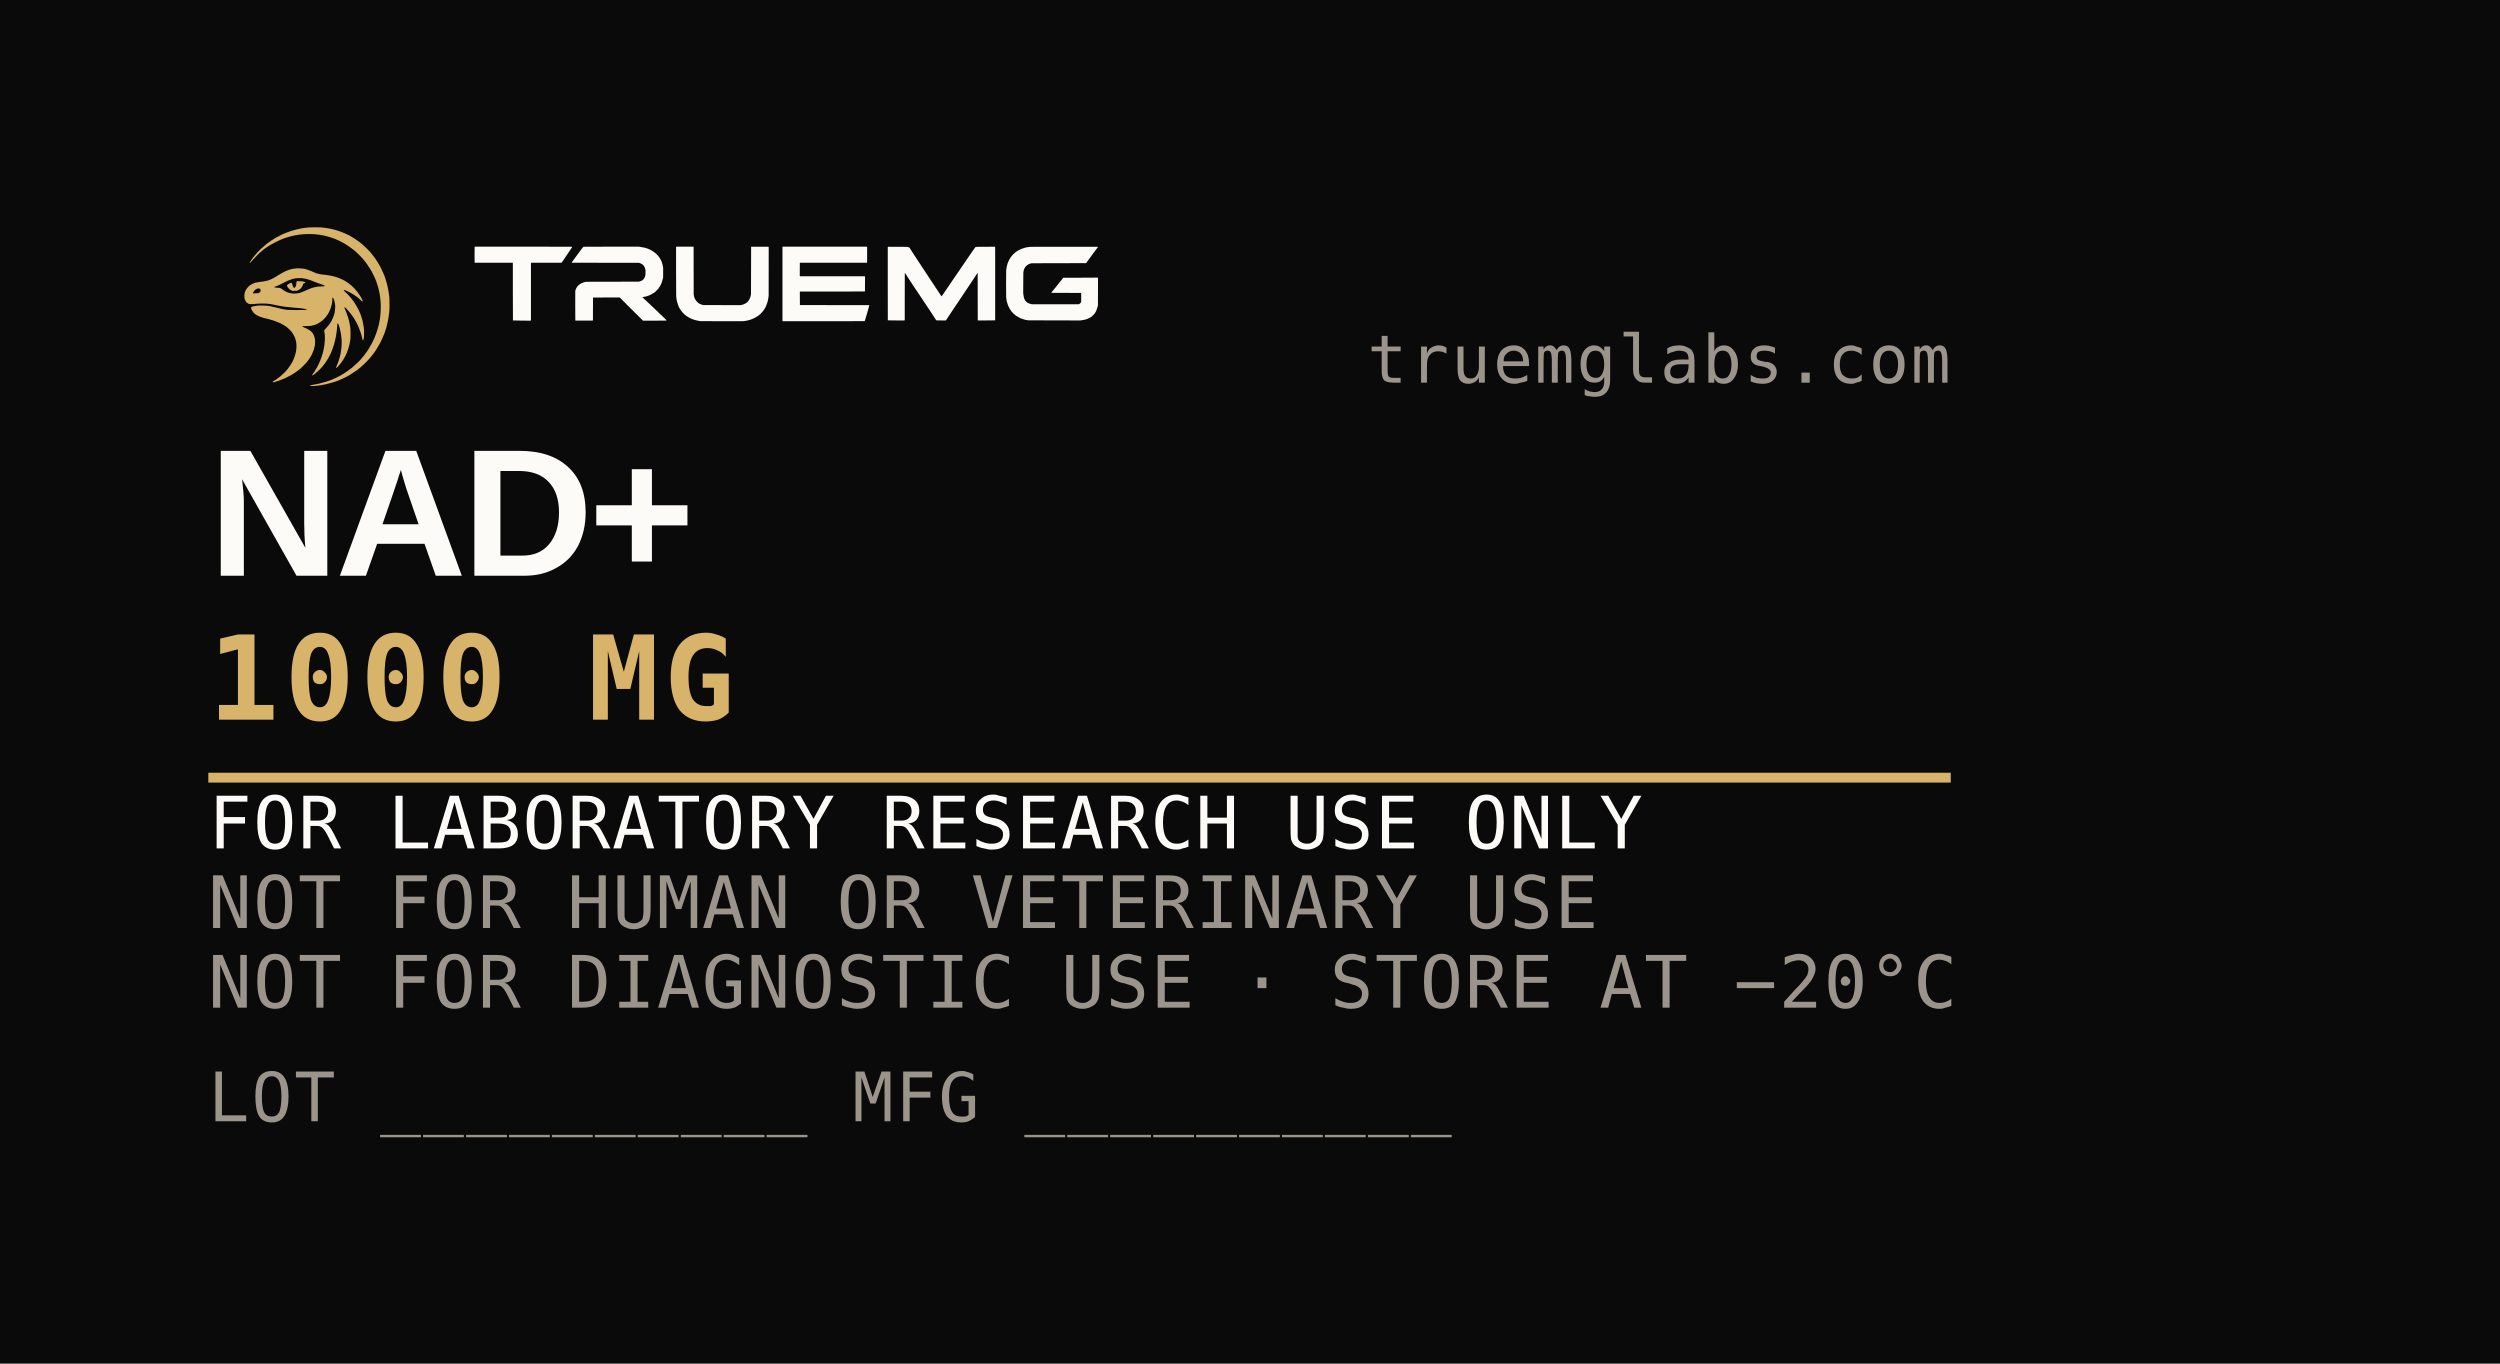
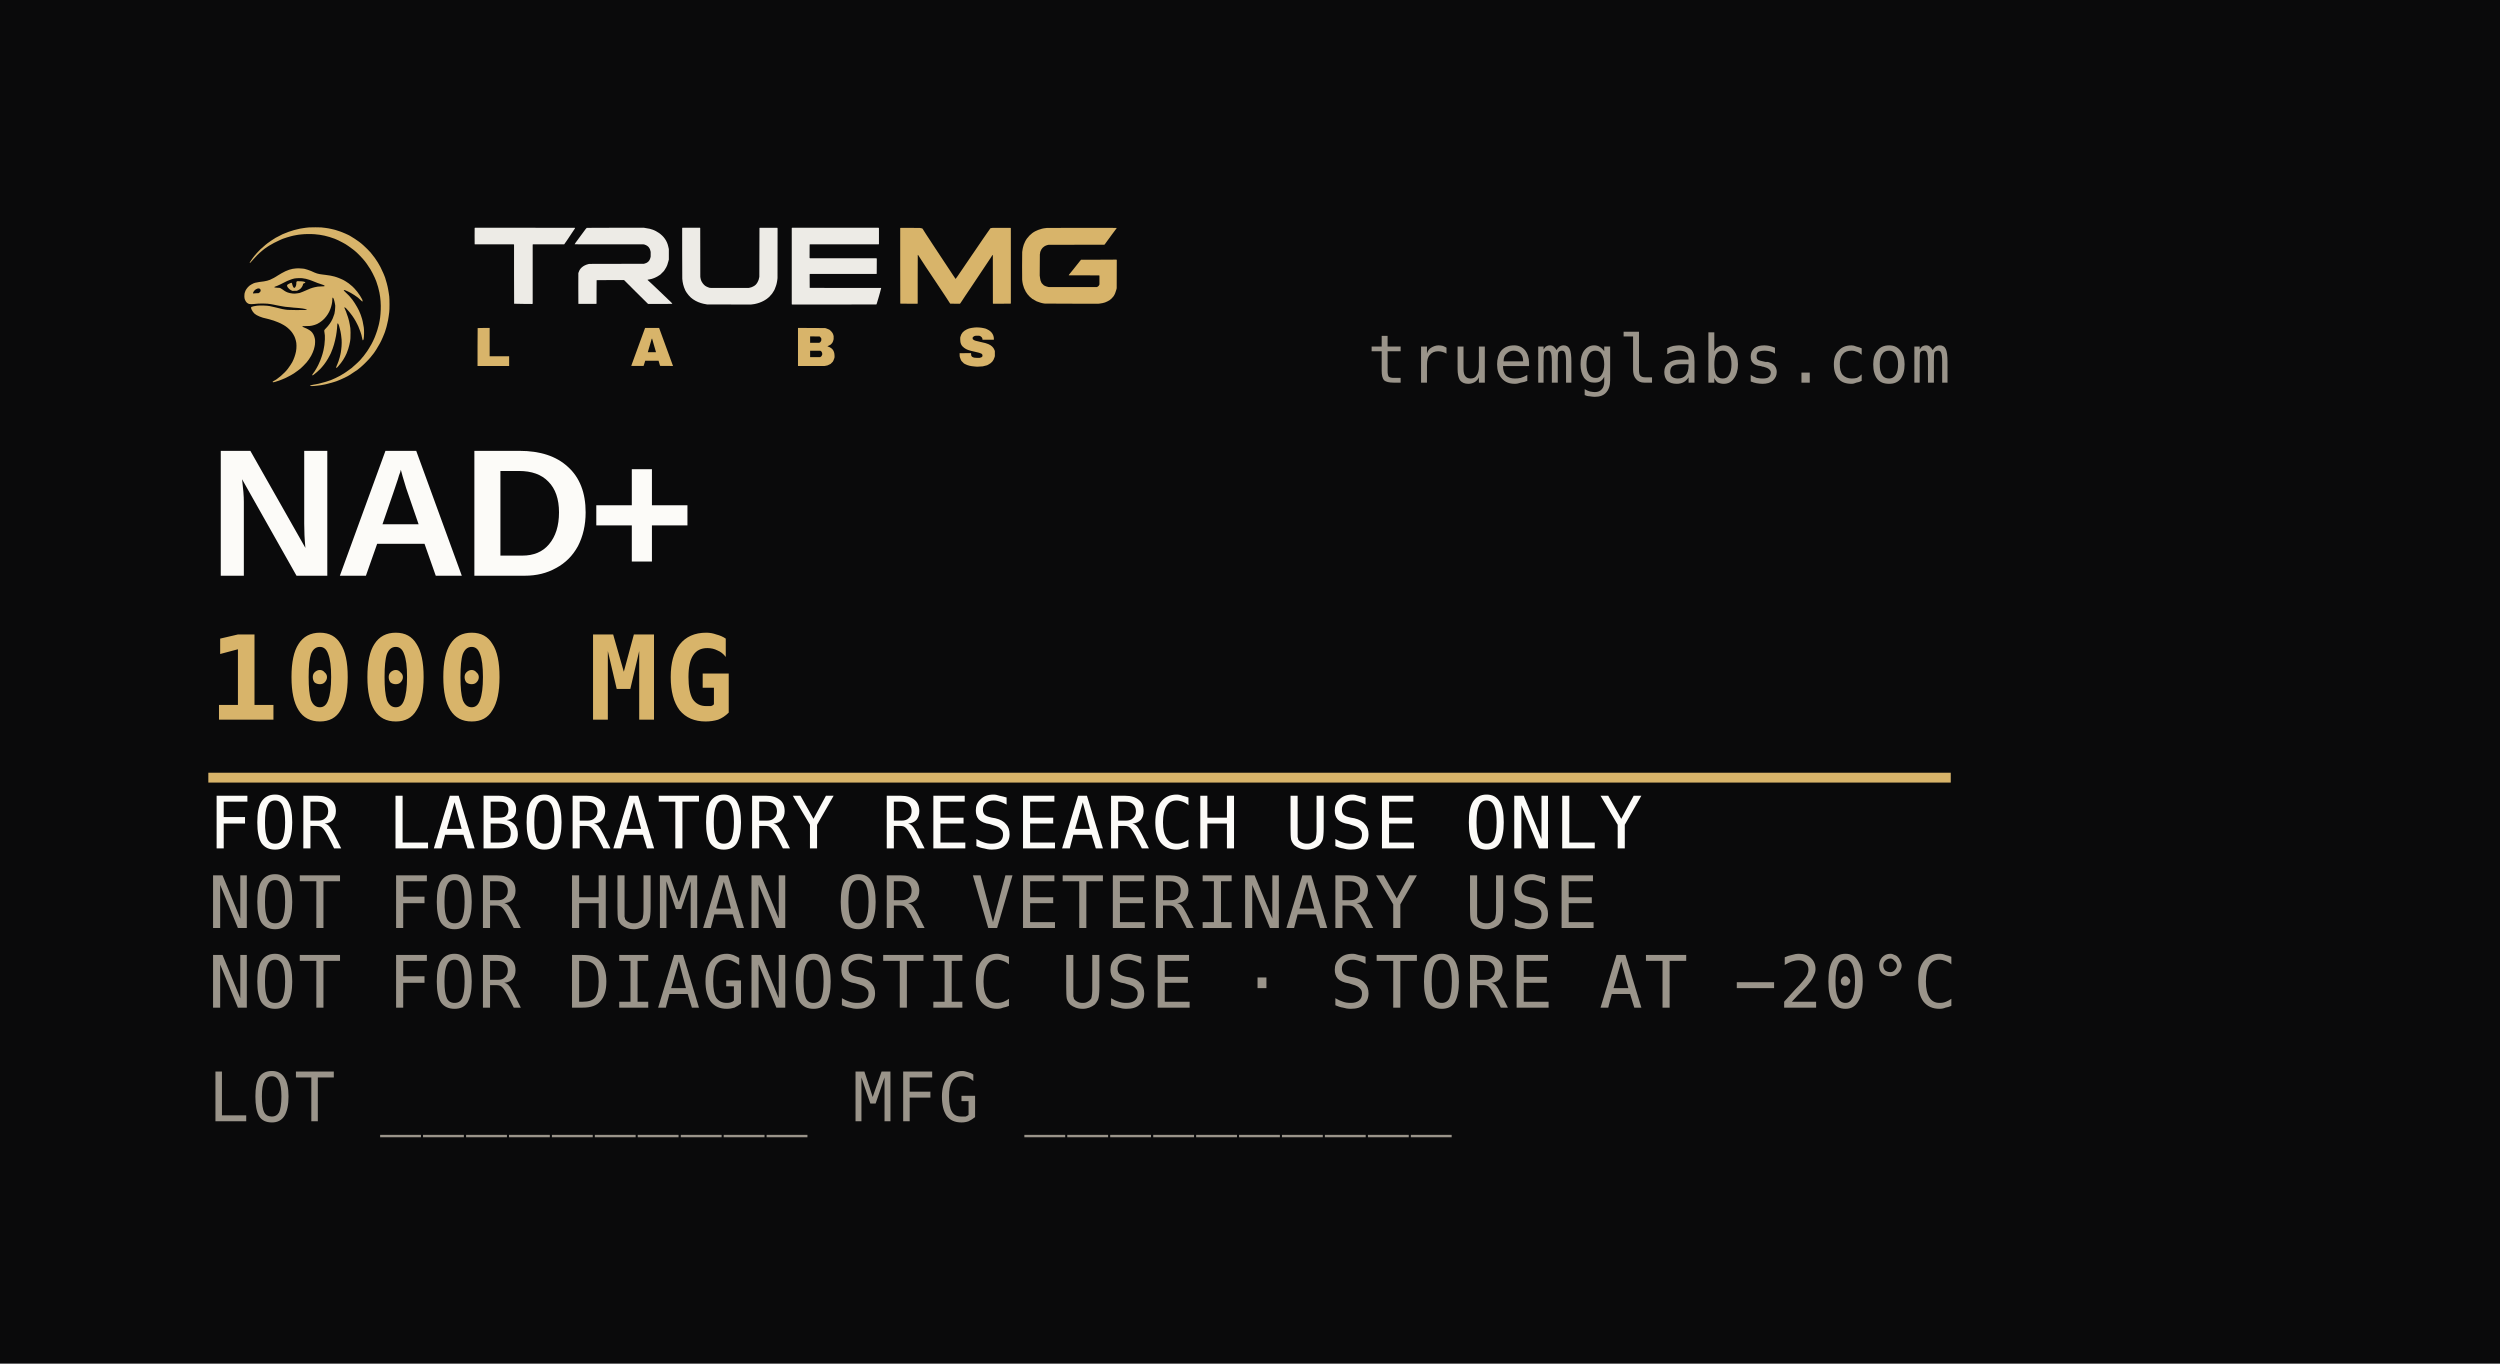
<svg xmlns="http://www.w3.org/2000/svg" width="66.0mm" height="36.0mm" viewBox="0 0 66.0 36.0">
  <rect x="0" y="0" width="66.0" height="36.0" fill="#0A0A0B" />
  <g transform="translate(5.500,5.300) scale(0.0035)">
    <g transform="translate(0,1600) scale(0.025,-0.025)" fill="#D8B46A" stroke="none">
      <path d="M30400 55957 c-297 -16 -720 -59 -940 -94 -220 -35 -598 -91 -840 -124 -768 -105 -982 -149 -2060 -419 -187 -47 -520 -130 -740 -184 -821 -204 -2477 -801 -3440 -1242 -528 -241 -1624 -809 -2100 -1086 -590 -345 -2063 -1335 -2434 -1636 -184 -150 -429 -344 -546 -432 -225 -171 -418 -340 -1592 -1400 -171 -154 -354 -346 -408 -427 -53 -81 -151 -178 -217 -217 -65 -39 -332 -323 -591 -631 -260 -307 -536 -632 -615 -722 -79 -90 -204 -252 -278 -361 -74 -110 -192 -263 -262 -340 -114 -126 -263 -343 -696 -1013 -216 -334 -206 -561 14 -319 54 61 220 236 368 390 148 154 351 382 453 506 583 717 1913 2044 2524 2520 187 146 376 305 420 354 124 139 986 773 1403 1033 152 95 430 269 617 387 719 454 2073 1166 2860 1505 308 133 603 269 657 303 136 88 871 359 1323 488 209 60 422 131 472 159 51 28 280 93 509 144 229 52 529 139 668 194 138 54 485 138 771 186 286 48 664 121 840 162 176 41 500 94 720 119 220 24 553 61 740 82 1195 135 2877 157 4140 55 2107 -171 3829 -563 6000 -1368 547 -203 1543 -682 2440 -1172 805 -441 925 -512 1273 -757 172 -121 406 -279 520 -351 314 -199 918 -640 1261 -920 168 -138 414 -333 546 -433 671 -512 2476 -2380 3072 -3178 171 -230 399 -535 507 -678 203 -270 597 -862 1144 -1720 301 -472 1075 -1973 1331 -2582 244 -582 288 -689 440 -1078 157 -402 526 -1548 526 -1634 0 -25 63 -271 139 -546 425 -1525 659 -3281 692 -5200 24 -1413 -143 -3550 -352 -4500 -43 -198 -116 -563 -160 -812 -45 -249 -115 -537 -156 -640 -40 -103 -95 -296 -122 -428 -70 -351 -400 -1420 -556 -1800 -45 -110 -126 -335 -179 -500 -303 -935 -1266 -2951 -1690 -3540 -48 -66 -136 -217 -195 -335 -59 -118 -223 -384 -363 -590 -141 -206 -291 -442 -333 -525 -80 -157 -865 -1223 -1119 -1521 -80 -93 -265 -302 -411 -463 -146 -160 -293 -345 -327 -409 -114 -218 -2195 -2185 -2830 -2676 -482 -373 -1297 -962 -1638 -1185 -187 -123 -392 -257 -455 -299 -933 -620 -1772 -1089 -2765 -1547 -1211 -558 -1273 -583 -2220 -892 -165 -54 -462 -153 -659 -220 -404 -137 -1597 -460 -1841 -499 -88 -14 -268 -60 -400 -101 -132 -42 -497 -113 -811 -159 -315 -46 -711 -117 -880 -159 -170 -41 -410 -95 -534 -119 -231 -46 -397 -133 -347 -183 95 -94 798 -124 1312 -56 165 22 480 57 700 78 872 82 1752 214 2260 340 209 52 470 107 580 122 229 33 1212 293 1670 443 170 56 494 152 720 213 225 62 554 167 730 234 812 310 1131 440 1222 499 54 35 216 108 361 162 314 117 1446 662 1757 846 121 71 355 207 520 301 366 210 1934 1241 2396 1576 184 134 481 371 660 526 178 155 414 350 524 433 303 227 1686 1577 2220 2165 530 584 702 788 1026 1220 124 165 288 365 363 445 76 80 195 237 265 348 69 111 214 324 322 474 107 150 267 390 356 533 591 958 912 1505 1022 1741 70 149 190 374 268 501 77 128 192 355 255 505 63 150 272 615 464 1033 191 418 388 895 437 1060 48 165 128 376 176 469 47 93 114 299 147 457 34 159 105 389 159 511 54 123 134 394 178 603 44 209 133 578 197 820 205 766 368 1607 466 2396 53 420 127 980 164 1244 103 719 104 3773 2 4678 -40 351 -80 651 -89 666 -10 15 -53 304 -97 642 -44 338 -123 794 -176 1014 -53 220 -110 499 -126 620 -35 263 -450 1784 -595 2180 -56 154 -103 326 -103 383 -1 57 -46 192 -102 300 -55 108 -130 296 -165 417 -36 121 -106 301 -157 400 -51 99 -137 297 -190 440 -127 339 -665 1495 -792 1700 -54 88 -134 241 -177 340 -180 415 -1143 1960 -1598 2567 -399 531 -784 1023 -1271 1625 -285 353 -1603 1669 -2131 2128 -215 187 -483 422 -594 522 -112 101 -303 252 -424 337 -121 85 -274 203 -340 262 -268 241 -2259 1538 -2760 1799 -154 81 -352 185 -440 232 -251 134 -937 448 -980 448 -21 0 -151 53 -289 119 -523 248 -1616 649 -2243 823 -194 54 -383 113 -420 133 -38 19 -212 65 -388 103 -176 37 -574 130 -885 205 -311 75 -689 154 -840 175 -151 22 -572 84 -935 139 -363 54 -912 118 -1220 141 -624 46 -2827 46 -3660 -1z" />
      <path d="M26520 43595 c-1503 -101 -2804 -534 -4460 -1485 -714 -409 -983 -571 -1100 -661 -55 -43 -163 -110 -240 -149 -77 -40 -201 -119 -276 -176 -252 -192 -912 -540 -1832 -966 -362 -168 -1371 -434 -1832 -483 -220 -24 -849 -105 -1397 -181 -1084 -151 -1615 -302 -2108 -598 -124 -75 -244 -136 -267 -136 -23 0 -123 -62 -222 -138 -99 -75 -243 -170 -319 -210 -194 -101 -835 -791 -958 -1032 -57 -110 -148 -261 -204 -335 -55 -74 -113 -191 -127 -260 -15 -69 -77 -242 -139 -385 -93 -215 -119 -350 -150 -780 -62 -878 26 -1314 388 -1935 234 -401 636 -717 1052 -828 273 -73 1001 -73 1501 0 1439 208 4011 182 5050 -52 99 -22 459 -87 800 -145 341 -57 728 -138 860 -179 132 -41 510 -114 840 -162 330 -47 780 -129 1000 -181 220 -51 607 -113 860 -136 253 -24 865 -80 1360 -124 495 -45 981 -98 1080 -118 99 -20 306 -37 460 -38 354 -3 1780 -140 2269 -220 561 -91 1231 -246 1282 -297 107 -107 -50 -145 -708 -168 -1005 -37 -4364 -9 -5019 41 -919 71 -2277 343 -3524 706 -295 86 -642 164 -1920 435 -801 170 -2892 235 -3833 119 -689 -85 -1433 -246 -1627 -352 -142 -77 -161 -105 -172 -254 -7 -100 14 -219 54 -296 36 -70 115 -247 175 -392 132 -321 525 -849 832 -1119 668 -585 2172 -1205 3551 -1464 184 -34 412 -90 507 -124 95 -34 263 -78 373 -99 481 -89 2334 -717 2607 -883 70 -43 250 -120 400 -172 244 -83 464 -195 1313 -665 764 -423 1614 -1125 2248 -1858 531 -613 1106 -1620 1268 -2220 39 -143 124 -429 189 -636 240 -761 257 -2233 37 -3317 -217 -1075 -632 -2255 -1116 -3173 -229 -434 -819 -1321 -1340 -2014 -1001 -1331 -3082 -3113 -4317 -3698 -201 -95 -291 -207 -251 -311 40 -104 505 -42 935 126 201 79 390 143 420 143 30 0 161 38 291 85 130 47 425 153 656 235 1057 378 1752 700 3120 1446 773 421 1073 619 2200 1450 708 522 898 688 1617 1407 888 889 1167 1215 1709 1992 459 658 952 1543 1074 1925 28 88 87 232 131 320 162 320 426 1184 487 1588 34 226 81 482 105 568 24 86 47 446 51 800 5 574 -6 700 -108 1164 -196 892 -591 1610 -1163 2111 -348 305 -1330 854 -1763 986 -288 88 -828 392 -822 463 7 83 242 104 886 80 867 -32 1816 58 2336 222 198 62 469 141 603 175 749 190 2014 1010 2759 1788 834 871 1481 1889 1872 2948 371 1003 586 2015 587 2767 0 510 43 700 159 700 169 0 460 -829 623 -1780 l107 -620 -22 -660 c-20 -592 -86 -1119 -231 -1831 -41 -202 -387 -1161 -474 -1316 -22 -40 -93 -192 -157 -337 -367 -838 -1079 -1848 -1882 -2673 -599 -615 -608 -633 -509 -1135 146 -744 192 -1447 147 -2272 -48 -871 -109 -1582 -139 -1632 -12 -18 -67 -361 -124 -762 -56 -401 -146 -867 -198 -1036 -53 -168 -107 -378 -122 -466 -14 -88 -78 -322 -141 -520 -64 -198 -160 -504 -214 -680 -152 -499 -411 -1216 -459 -1274 -24 -29 -90 -177 -147 -329 -57 -152 -145 -349 -195 -437 -51 -88 -122 -250 -158 -360 -36 -110 -119 -281 -185 -380 -66 -99 -120 -197 -120 -218 0 -20 -72 -160 -160 -310 -88 -149 -235 -402 -327 -562 -315 -549 -487 -810 -761 -1157 -516 -654 -501 -911 32 -556 404 269 1699 1403 2036 1782 132 149 367 412 523 584 778 860 1696 2237 2305 3457 131 264 289 579 351 700 62 121 141 322 177 448 36 125 128 358 204 519 77 160 140 315 140 345 0 29 52 183 115 341 392 980 975 3467 1107 4727 32 308 86 767 118 1020 33 253 61 649 62 880 5 962 253 961 558 -3 94 -296 211 -735 261 -977 49 -242 135 -611 191 -820 55 -209 121 -587 145 -840 25 -253 62 -559 82 -680 172 -1013 156 -2619 -38 -3940 -42 -286 -88 -619 -102 -740 -14 -121 -76 -427 -137 -680 -61 -253 -150 -622 -197 -820 -127 -538 -590 -1900 -721 -2122 -39 -66 -146 -312 -238 -546 -153 -393 -176 -552 -79 -552 54 0 393 237 393 275 0 17 149 195 331 395 955 1050 1835 2420 2383 3710 337 792 716 1965 832 2574 36 190 109 535 161 766 162 707 225 1653 199 3000 -22 1204 -30 1285 -245 2420 -174 915 -259 1298 -325 1453 -34 81 -78 246 -98 366 -20 121 -90 346 -154 500 -65 155 -172 452 -238 661 -219 697 -371 1096 -590 1549 -225 468 -255 587 -158 625 60 23 542 -311 542 -375 0 -18 167 -210 371 -426 204 -216 424 -465 490 -553 65 -88 227 -295 361 -460 806 -1000 1475 -2061 2055 -3260 159 -330 307 -633 329 -674 87 -161 473 -1149 536 -1371 37 -129 117 -352 179 -495 130 -300 330 -1063 443 -1694 78 -431 162 -666 238 -666 74 0 192 250 233 495 136 809 151 2549 29 3405 -164 1155 -478 2567 -677 3046 -53 129 -120 333 -147 454 -28 121 -91 301 -140 400 -49 99 -112 252 -139 340 -263 842 -1447 2937 -2313 4092 -647 863 -1321 1593 -2113 2292 -380 335 -559 564 -507 649 35 57 368 -4 513 -94 72 -44 234 -116 359 -159 125 -43 285 -113 354 -156 69 -43 225 -117 346 -164 193 -76 779 -416 1600 -929 143 -89 368 -246 500 -349 132 -103 324 -236 427 -295 103 -59 226 -156 273 -217 47 -60 209 -209 361 -330 151 -121 341 -298 423 -393 147 -172 412 -367 500 -367 65 0 11 374 -86 593 -41 95 -200 374 -352 620 -152 246 -308 510 -346 587 -75 150 -584 868 -818 1153 -619 756 -1136 1324 -1463 1607 -910 786 -1306 1090 -1806 1385 -172 102 -385 235 -473 295 -208 143 -717 397 -1153 577 -191 79 -504 209 -697 289 -192 80 -485 187 -650 238 -165 50 -453 139 -640 196 -545 168 -1843 407 -2580 476 -374 34 -869 97 -1100 139 -231 41 -582 94 -780 116 -361 41 -1191 293 -1520 460 -595 303 -1597 706 -2220 892 -828 248 -1011 292 -1227 295 -114 1 -339 19 -500 39 -451 57 -1085 72 -1593 38z m1750 -2955 c603 -47 1755 -303 2219 -493 182 -75 385 -148 451 -164 66 -15 237 -80 380 -143 809 -358 2387 -945 3079 -1146 331 -96 539 -198 665 -324 l62 -61 -65 -65 c-53 -53 -213 -68 -952 -89 -973 -28 -1196 -54 -1970 -230 -915 -207 -1807 -533 -2759 -1007 -349 -173 -1455 -617 -1800 -722 -198 -60 -1095 -189 -1477 -212 -768 -46 -2093 236 -2671 568 -510 292 -675 400 -952 621 -165 132 -444 309 -620 393 l-320 152 -722 36 c-406 19 -761 55 -810 82 -106 56 -115 157 -18 191 39 13 178 68 310 123 132 55 384 151 560 213 176 62 653 285 1060 495 407 211 947 483 1200 605 253 122 559 273 680 335 121 62 328 144 460 181 132 37 313 110 402 161 90 52 307 131 483 176 176 45 382 108 458 139 375 156 1784 254 2667 185z m-12741 -3188 c84 -49 157 -141 206 -259 153 -369 -11 -726 -452 -985 l-183 -108 -600 0 c-407 0 -628 -16 -687 -50 -118 -67 -232 -63 -294 11 -172 208 461 1091 900 1255 118 44 284 119 368 165 187 103 540 89 742 -29z" />
      <path d="M26687 39620 l-119 -100 -18 -470 c-17 -409 -36 -512 -147 -790 -197 -494 -466 -674 -672 -450 -159 174 -361 642 -408 950 -51 326 -114 458 -237 490 -131 34 -1056 -420 -1251 -615 -316 -316 318 -1235 1125 -1629 l379 -186 681 3 680 2 425 205 c315 151 495 269 691 452 333 312 649 831 725 1190 68 324 93 351 426 450 314 94 364 159 230 301 -178 190 -840 297 -1832 297 l-559 0 -119 -100z" />
    </g>
  </g>
-   <g transform="translate(12.500,6.500) scale(0.002929)">
-     <g transform="translate(0,681) scale(0.025,-0.025)" fill="#FCFBF8" stroke="none">
-       <path d="M465 27020 l-58 -59 -15 -2770 c-8 -1524 0 -2802 18 -2841 l33 -70 6816 0 6815 0 61 -61 61 -61 -3 -10322 c-2 -5867 12 -10336 32 -10355 19 -18 1457 -45 3195 -61 l3160 -28 70 77 70 78 0 10325 0 10325 77 42 78 41 5439 0 5440 0 86 110 c125 160 843 1198 1065 1538 295 455 724 1099 1709 2569 l910 1356 -12 104 -12 103 -17488 9 -17488 9 -59 -58z" />
-       <path d="M39653 27037 c-49 -18 -221 -200 -384 -405 -458 -576 -1855 -2468 -2161 -2925 -179 -268 -743 -1037 -1416 -1929 -166 -221 -278 -407 -266 -440 l22 -57 12086 -12 12086 -12 278 -88 c640 -203 1152 -536 1485 -965 307 -395 445 -712 569 -1304 l66 -320 0 -800 0 -800 -66 -300 c-181 -812 -569 -1408 -1152 -1768 -273 -168 -352 -202 -789 -341 l-351 -111 -9580 -21 -9580 -22 -300 -72 c-898 -215 -1753 -647 -2317 -1169 -555 -514 -833 -960 -1109 -1776 l-74 -220 -9 -5315 c-6 -2923 5 -5341 24 -5374 l33 -60 3113 -1 3113 0 48 65 47 66 6 4063 c3 2235 15 4080 27 4100 13 21 2011 36 4813 36 l4790 0 4138 -4134 c2275 -2274 4176 -4155 4224 -4180 l88 -46 3836 0 c2110 0 4003 12 4207 26 l369 26 19 50 c22 57 -449 537 -1427 1453 -693 648 -3219 3069 -3680 3525 -144 143 -513 492 -821 776 -307 284 -765 716 -1018 960 -460 444 -678 647 -1334 1239 l-350 316 13 64 12 65 180 30 c98 16 287 47 419 68 1108 179 2211 624 3280 1324 l560 366 620 626 620 626 263 400 c457 695 732 1203 890 1648 218 612 370 1114 408 1352 14 88 56 250 92 360 l67 200 0 1860 0 1860 -67 280 c-37 154 -105 451 -152 660 -425 1916 -1544 3522 -3281 4711 -1373 939 -2719 1447 -4380 1652 -176 22 -437 66 -580 99 l-260 59 -9960 -6 c-5478 -3 -9999 -20 -10047 -38z" />
-       <path d="M73081 27003 l-41 -78 3 -8632 c2 -4748 18 -8831 36 -9073 101 -1383 432 -2698 970 -3860 66 -143 137 -296 156 -340 20 -44 107 -188 194 -320 88 -132 189 -294 225 -360 209 -379 985 -1283 1459 -1702 967 -852 2219 -1538 3517 -1926 650 -194 1101 -302 1480 -354 165 -23 381 -62 480 -87 l180 -46 7678 -14 7679 -14 341 41 c875 105 996 127 1782 328 1078 274 2363 850 3164 1418 90 64 252 177 360 252 187 130 549 429 780 644 172 160 902 995 1009 1154 55 80 204 315 333 521 129 206 275 440 325 520 50 80 106 181 125 225 20 44 83 188 142 320 184 414 294 707 421 1120 67 220 148 481 179 580 32 99 77 306 101 460 24 154 62 337 84 406 22 69 70 384 107 700 l66 574 11 8700 12 8700 -51 100 -50 100 -3067 0 -3067 0 -52 -52 -52 -52 -24 -8508 -24 -8508 -44 -260 c-110 -664 -270 -1122 -588 -1684 -416 -734 -817 -1122 -1520 -1473 -547 -273 -643 -308 -1159 -424 l-449 -100 -6776 10 -6776 11 -200 71 c-110 39 -290 99 -400 133 -249 78 -763 334 -1012 503 -573 388 -1285 1345 -1482 1993 -23 77 -72 239 -109 360 -36 121 -85 364 -108 540 l-41 320 -14 8515 -13 8515 -45 55 -46 55 -3073 0 -3074 0 -42 -77z" />
-       <path d="M111470 27037 l-70 -41 0 -13357 0 -13356 77 -42 78 -41 14699 0 c8085 0 14727 11 14761 23 73 29 147 254 589 1797 45 154 107 361 140 460 63 190 147 481 240 830 105 394 171 630 288 1030 333 1138 450 1584 428 1620 l-25 40 -12447 1 c-6847 0 -12469 14 -12496 31 l-47 30 -13 2367 -12 2367 52 52 52 52 11644 8 11643 7 44 44 44 44 13 2601 14 2601 -64 97 -64 98 -11636 0 -11636 0 -65 65 -65 65 9 2319 10 2320 55 55 56 56 12035 0 12036 0 42 77 41 78 0 2733 0 2734 -61 88 -61 87 -15129 1 -15129 0 -70 -41z" />
-       <path d="M149428 26991 l-69 -51 0 -13193 c0 -7256 10 -13210 23 -13230 14 -22 1228 -37 3012 -37 l2990 0 48 48 48 48 0 8485 c0 4667 11 8496 24 8510 51 51 137 -27 250 -225 101 -177 300 -490 866 -1360 66 -102 354 -541 640 -976 286 -435 601 -923 700 -1084 99 -162 321 -503 493 -760 172 -256 505 -753 740 -1103 235 -350 445 -663 467 -695 22 -31 510 -762 1084 -1623 574 -861 1170 -1754 1324 -1985 154 -231 405 -609 558 -840 153 -231 503 -754 776 -1163 274 -408 516 -772 538 -808 22 -36 195 -296 384 -577 189 -282 556 -836 816 -1232 1081 -1646 1205 -1838 1541 -2380 75 -121 155 -233 178 -249 22 -17 800 -30 1727 -30 l1686 -1 119 135 c65 75 217 295 338 490 237 384 977 1507 1354 2055 228 331 2457 3644 2617 3889 44 67 699 1051 1456 2187 757 1135 1423 2135 1480 2222 180 274 1884 2825 1961 2936 156 223 1269 1899 1393 2098 72 114 250 393 396 620 l265 412 64 -13 65 -12 10 -8456 10 -8455 45 -54 45 -54 3045 1 c1675 0 3068 15 3097 33 l52 33 3 9997 c2 5498 1 11430 -2 13183 l-5 3187 -64 64 -64 64 -3106 -3 -3106 -4 -378 -57 -379 -56 -90 -91 c-86 -86 -510 -688 -1208 -1715 -174 -255 -384 -561 -468 -680 -84 -119 -276 -396 -427 -616 -151 -220 -458 -665 -682 -990 -1061 -1535 -1504 -2184 -2993 -4392 -102 -151 -291 -424 -420 -606 -395 -558 -1826 -2658 -2692 -3952 -243 -363 -534 -795 -646 -960 -362 -533 -933 -1370 -1216 -1780 -151 -220 -481 -706 -734 -1080 -645 -958 -666 -976 -803 -710 -42 83 -173 285 -290 450 -117 165 -304 439 -414 609 -110 170 -319 485 -464 700 -262 388 -699 1050 -1710 2591 -288 440 -580 881 -649 980 -69 99 -254 378 -411 620 -158 242 -361 548 -451 680 -281 410 -2516 3790 -2639 3990 -64 104 -235 365 -380 580 -145 214 -333 498 -417 630 -84 132 -354 546 -599 920 -245 374 -615 940 -823 1259 -207 318 -435 660 -505 760 -71 99 -211 316 -313 481 -101 165 -291 462 -420 660 -130 198 -296 457 -368 575 -72 117 -167 271 -211 341 -44 69 -139 228 -212 352 -169 288 -192 306 -474 358 -129 23 -333 61 -454 84 l-220 41 -3341 16 -3341 15 -70 -51z" />
-       <path d="M200748 27015 c-12 -12 -199 -36 -415 -54 -432 -34 -1041 -135 -1353 -224 -1056 -300 -1666 -529 -2360 -890 -1428 -741 -2792 -2118 -3512 -3547 -409 -812 -663 -1509 -787 -2160 -25 -132 -70 -357 -100 -500 -79 -379 -135 -742 -162 -1060 -43 -494 -55 -9253 -14 -9700 56 -610 149 -1204 259 -1660 102 -419 325 -1132 377 -1200 16 -22 80 -166 140 -320 130 -331 384 -846 530 -1076 305 -481 394 -610 605 -874 491 -615 1084 -1182 1642 -1570 290 -202 1442 -860 1505 -860 28 0 101 -26 164 -59 200 -104 621 -251 1093 -383 253 -70 546 -153 651 -184 105 -31 330 -75 500 -97 170 -23 390 -53 489 -68 99 -14 4347 -33 9440 -40 l9260 -14 540 64 c656 78 1322 222 1791 386 457 161 1227 540 1629 803 397 259 1101 959 1378 1369 420 622 746 1395 972 2303 l125 500 14 4945 15 4946 -71 71 -71 71 -1581 -27 c-870 -14 -3652 -26 -6184 -26 l-4603 0 -358 -430 c-730 -878 -909 -1102 -1673 -2099 -240 -314 -558 -715 -706 -891 -148 -176 -383 -466 -523 -644 -337 -431 -699 -871 -887 -1081 -88 -98 -148 -202 -140 -243 l14 -72 5305 -10 5304 -10 53 -64 53 -63 2 -1507 2 -1506 -91 -224 c-110 -274 -304 -474 -603 -623 l-226 -113 -8400 4 -8400 4 -320 70 c-469 102 -882 246 -1179 409 l-261 145 -360 364 -361 364 -139 260 c-255 475 -361 834 -439 1480 -25 209 -65 499 -88 643 l-43 264 25 3744 25 3744 40 105 c22 58 40 190 41 293 1 337 223 944 505 1380 483 748 1297 1294 2194 1474 l240 48 9794 23 9795 22 117 140 c64 77 166 212 225 299 139 203 491 691 749 1038 529 712 1029 1396 1202 1646 106 153 235 331 287 397 354 447 648 839 1069 1427 120 168 302 408 403 532 l184 226 -13 87 -12 88 -12145 8 c-6680 5 -12155 -1 -12167 -13z" />
+   <g transform="translate(12.500,6.000) scale(0.003017)">
+     <g transform="translate(0,681) scale(0.025,-0.025)" stroke="none">
+       <g fill="#EDEBE6">
+         <path d="M465 27020 l-58 -59 -15 -2770 c-8 -1524 0 -2802 18 -2841 l33 -70 6816 0 6815 0 61 -61 61 -61 -3 -10322 c-2 -5867 12 -10336 32 -10355 19 -18 1457 -45 3195 -61 l3160 -28 70 77 70 78 0 10325 0 10325 77 42 78 41 5439 0 5440 0 86 110 c125 160 843 1198 1065 1538 295 455 724 1099 1709 2569 l910 1356 -12 104 -12 103 -17488 9 -17488 9 -59 -58z" />
+         <path d="M39653 27037 c-49 -18 -221 -200 -384 -405 -458 -576 -1855 -2468 -2161 -2925 -179 -268 -743 -1037 -1416 -1929 -166 -221 -278 -407 -266 -440 l22 -57 12086 -12 12086 -12 278 -88 c640 -203 1152 -536 1485 -965 307 -395 445 -712 569 -1304 l66 -320 0 -800 0 -800 -66 -300 c-181 -812 -569 -1408 -1152 -1768 -273 -168 -352 -202 -789 -341 l-351 -111 -9580 -21 -9580 -22 -300 -72 c-898 -215 -1753 -647 -2317 -1169 -555 -514 -833 -960 -1109 -1776 l-74 -220 -9 -5315 c-6 -2923 5 -5341 24 -5374 l33 -60 3113 -1 3113 0 48 65 47 66 6 4063 c3 2235 15 4080 27 4100 13 21 2011 36 4813 36 l4790 0 4138 -4134 c2275 -2274 4176 -4155 4224 -4180 l88 -46 3836 0 c2110 0 4003 12 4207 26 l369 26 19 50 c22 57 -449 537 -1427 1453 -693 648 -3219 3069 -3680 3525 -144 143 -513 492 -821 776 -307 284 -765 716 -1018 960 -460 444 -678 647 -1334 1239 l-350 316 13 64 12 65 180 30 c98 16 287 47 419 68 1108 179 2211 624 3280 1324 l560 366 620 626 620 626 263 400 c457 695 732 1203 890 1648 218 612 370 1114 408 1352 14 88 56 250 92 360 l67 200 0 1860 0 1860 -67 280 c-37 154 -105 451 -152 660 -425 1916 -1544 3522 -3281 4711 -1373 939 -2719 1447 -4380 1652 -176 22 -437 66 -580 99 l-260 59 -9960 -6 c-5478 -3 -9999 -20 -10047 -38z" />
+         <path d="M73081 27003 l-41 -78 3 -8632 c2 -4748 18 -8831 36 -9073 101 -1383 432 -2698 970 -3860 66 -143 137 -296 156 -340 20 -44 107 -188 194 -320 88 -132 189 -294 225 -360 209 -379 985 -1283 1459 -1702 967 -852 2219 -1538 3517 -1926 650 -194 1101 -302 1480 -354 165 -23 381 -62 480 -87 l180 -46 7678 -14 7679 -14 341 41 c875 105 996 127 1782 328 1078 274 2363 850 3164 1418 90 64 252 177 360 252 187 130 549 429 780 644 172 160 902 995 1009 1154 55 80 204 315 333 521 129 206 275 440 325 520 50 80 106 181 125 225 20 44 83 188 142 320 184 414 294 707 421 1120 67 220 148 481 179 580 32 99 77 306 101 460 24 154 62 337 84 406 22 69 70 384 107 700 l66 574 11 8700 12 8700 -51 100 -50 100 -3067 0 -3067 0 -52 -52 -52 -52 -24 -8508 -24 -8508 -44 -260 c-110 -664 -270 -1122 -588 -1684 -416 -734 -817 -1122 -1520 -1473 -547 -273 -643 -308 -1159 -424 l-449 -100 -6776 10 -6776 11 -200 71 c-110 39 -290 99 -400 133 -249 78 -763 334 -1012 503 -573 388 -1285 1345 -1482 1993 -23 77 -72 239 -109 360 -36 121 -85 364 -108 540 l-41 320 -14 8515 -13 8515 -45 55 -46 55 -3073 0 -3074 0 -42 -77z" />
+         <path d="M111470 27037 l-70 -41 0 -13357 0 -13356 77 -42 78 -41 14699 0 c8085 0 14727 11 14761 23 73 29 147 254 589 1797 45 154 107 361 140 460 63 190 147 481 240 830 105 394 171 630 288 1030 333 1138 450 1584 428 1620 l-25 40 -12447 1 c-6847 0 -12469 14 -12496 31 l-47 30 -13 2367 -12 2367 52 52 52 52 11644 8 11643 7 44 44 44 44 13 2601 14 2601 -64 97 -64 98 -11636 0 -11636 0 -65 65 -65 65 9 2319 10 2320 55 55 56 56 12035 0 12036 0 42 77 41 78 0 2733 0 2734 -61 88 -61 87 -15129 1 -15129 0 -70 -41z" />
+       </g>
+       <g fill="#D8B46A">
+         <path d="M149428 26991 l-69 -51 0 -13193 c0 -7256 10 -13210 23 -13230 14 -22 1228 -37 3012 -37 l2990 0 48 48 48 48 0 8485 c0 4667 11 8496 24 8510 51 51 137 -27 250 -225 101 -177 300 -490 866 -1360 66 -102 354 -541 640 -976 286 -435 601 -923 700 -1084 99 -162 321 -503 493 -760 172 -256 505 -753 740 -1103 235 -350 445 -663 467 -695 22 -31 510 -762 1084 -1623 574 -861 1170 -1754 1324 -1985 154 -231 405 -609 558 -840 153 -231 503 -754 776 -1163 274 -408 516 -772 538 -808 22 -36 195 -296 384 -577 189 -282 556 -836 816 -1232 1081 -1646 1205 -1838 1541 -2380 75 -121 155 -233 178 -249 22 -17 800 -30 1727 -30 l1686 -1 119 135 c65 75 217 295 338 490 237 384 977 1507 1354 2055 228 331 2457 3644 2617 3889 44 67 699 1051 1456 2187 757 1135 1423 2135 1480 2222 180 274 1884 2825 1961 2936 156 223 1269 1899 1393 2098 72 114 250 393 396 620 l265 412 64 -13 65 -12 10 -8456 10 -8455 45 -54 45 -54 3045 1 c1675 0 3068 15 3097 33 l52 33 3 9997 c2 5498 1 11430 -2 13183 l-5 3187 -64 64 -64 64 -3106 -3 -3106 -4 -378 -57 -379 -56 -90 -91 c-86 -86 -510 -688 -1208 -1715 -174 -255 -384 -561 -468 -680 -84 -119 -276 -396 -427 -616 -151 -220 -458 -665 -682 -990 -1061 -1535 -1504 -2184 -2993 -4392 -102 -151 -291 -424 -420 -606 -395 -558 -1826 -2658 -2692 -3952 -243 -363 -534 -795 -646 -960 -362 -533 -933 -1370 -1216 -1780 -151 -220 -481 -706 -734 -1080 -645 -958 -666 -976 -803 -710 -42 83 -173 285 -290 450 -117 165 -304 439 -414 609 -110 170 -319 485 -464 700 -262 388 -699 1050 -1710 2591 -288 440 -580 881 -649 980 -69 99 -254 378 -411 620 -158 242 -361 548 -451 680 -281 410 -2516 3790 -2639 3990 -64 104 -235 365 -380 580 -145 214 -333 498 -417 630 -84 132 -354 546 -599 920 -245 374 -615 940 -823 1259 -207 318 -435 660 -505 760 -71 99 -211 316 -313 481 -101 165 -291 462 -420 660 -130 198 -296 457 -368 575 -72 117 -167 271 -211 341 -44 69 -139 228 -212 352 -169 288 -192 306 -474 358 -129 23 -333 61 -454 84 l-220 41 -3341 16 -3341 15 -70 -51z" />
+         <path d="M200748 27015 c-12 -12 -199 -36 -415 -54 -432 -34 -1041 -135 -1353 -224 -1056 -300 -1666 -529 -2360 -890 -1428 -741 -2792 -2118 -3512 -3547 -409 -812 -663 -1509 -787 -2160 -25 -132 -70 -357 -100 -500 -79 -379 -135 -742 -162 -1060 -43 -494 -55 -9253 -14 -9700 56 -610 149 -1204 259 -1660 102 -419 325 -1132 377 -1200 16 -22 80 -166 140 -320 130 -331 384 -846 530 -1076 305 -481 394 -610 605 -874 491 -615 1084 -1182 1642 -1570 290 -202 1442 -860 1505 -860 28 0 101 -26 164 -59 200 -104 621 -251 1093 -383 253 -70 546 -153 651 -184 105 -31 330 -75 500 -97 170 -23 390 -53 489 -68 99 -14 4347 -33 9440 -40 l9260 -14 540 64 c656 78 1322 222 1791 386 457 161 1227 540 1629 803 397 259 1101 959 1378 1369 420 622 746 1395 972 2303 l125 500 14 4945 15 4946 -71 71 -71 71 -1581 -27 c-870 -14 -3652 -26 -6184 -26 l-4603 0 -358 -430 c-730 -878 -909 -1102 -1673 -2099 -240 -314 -558 -715 -706 -891 -148 -176 -383 -466 -523 -644 -337 -431 -699 -871 -887 -1081 -88 -98 -148 -202 -140 -243 l14 -72 5305 -10 5304 -10 53 -64 53 -63 2 -1507 2 -1506 -91 -224 c-110 -274 -304 -474 -603 -623 l-226 -113 -8400 4 -8400 4 -320 70 c-469 102 -882 246 -1179 409 l-261 145 -360 364 -361 364 -139 260 c-255 475 -361 834 -439 1480 -25 209 -65 499 -88 643 l-43 264 25 3744 25 3744 40 105 c22 58 40 190 41 293 1 337 223 944 505 1380 483 748 1297 1294 2194 1474 l240 48 9794 23 9795 22 117 140 c64 77 166 212 225 299 139 203 491 691 749 1038 529 712 1029 1396 1202 1646 106 153 235 331 287 397 354 447 648 839 1069 1427 120 168 302 408 403 532 l184 226 -13 87 -12 88 -12145 8 c-6680 5 -12155 -1 -12167 -13z" />
+       </g>
+     </g>
+     <g transform="translate(0,811.8) scale(1.607877)">
+       <g transform="translate(0,300) scale(0.025,-0.025)" fill="#D8B46A" stroke="none">
+         <path d="M109060 10374 c-883 -105 -1223 -191 -1720 -433 -723 -354 -1137 -832 -1320 -1524 l-62 -237 -3 -388 c-4 -854 255 -1416 851 -1840 580 -413 916 -536 2354 -856 1425 -317 1640 -428 1640 -841 l0 -141 -113 -114 -114 -113 -214 -63 -214 -64 -425 0 c-504 0 -844 55 -1052 172 l-152 85 -83 134 -83 134 -20 258 -21 258 -1245 -10 -1244 -11 9 -334 9 -334 66 -266 c36 -146 121 -374 189 -506 l125 -240 281 -282 281 -281 281 -146 c560 -291 1154 -435 2099 -509 l500 -39 606 38 606 39 461 117 462 116 312 163 c696 362 1073 805 1299 1525 l94 299 -2 560 -2 560 -94 240 c-217 556 -654 973 -1318 1259 -413 178 -717 261 -1834 501 -954 205 -1224 295 -1434 476 l-146 126 -4 173 -5 172 146 134 147 134 173 52 173 51 400 1 400 1 151 -53 c299 -106 549 -418 549 -685 l0 -122 1240 0 1240 0 0 232 c0 429 -157 880 -432 1244 -232 306 -531 541 -948 745 l-360 176 -388 100 c-588 151 -1538 223 -2092 157z" />
+         <path d="M907 10253 c-15 -14 -27 -1877 -27 -4140 l0 -4113 3440 0 3440 0 0 1060 0 1060 -2120 0 -2120 0 0 3080 0 3080 -1293 0 c-712 0 -1306 -12 -1320 -27z" />
+         <path d="M37329 10210 c-16 -38 -696 -1897 -1510 -4130 l-1482 -4060 1338 -11 c735 -5 1345 -2 1355 8 10 10 94 267 186 571 l167 552 1453 0 1453 0 166 -560 166 -560 1408 -11 1408 -10 -54 150 c-226 634 -2882 7899 -2925 8001 l-54 130 -1523 0 -1524 0 -28 -70z m1733 -2892 c92 -340 278 -981 413 -1425 135 -444 245 -826 245 -850 l0 -43 -880 0 -880 0 0 35 c0 20 118 428 261 908 144 480 325 1099 402 1375 77 276 150 534 162 574 12 40 41 66 65 58 l43 -14 169 -618z" />
+         <path d="M70640 6143 l0 -4143 2902 0 2901 0 309 62 308 62 334 158 333 158 252 251 251 252 125 248 c69 137 153 351 185 477 l60 229 -1 321 c-1 601 -160 1085 -470 1430 -201 224 -556 447 -848 535 -133 40 -241 82 -241 95 0 12 146 91 325 175 l324 152 189 177 c231 216 381 483 460 821 l61 257 0 322 1 321 -62 239 c-83 323 -270 621 -559 892 l-241 226 -260 128 c-143 71 -368 160 -499 198 l-239 69 -2950 15 -2950 15 0 -4142z m4807 2197 c59 -44 145 -145 190 -225 l83 -146 0 -196 0 -196 -90 -178 -90 -178 -136 -91 -136 -90 -994 0 -994 0 0 702 0 702 1030 -12 1030 -12 107 -80z m151 -3079 c149 -77 276 -287 306 -506 l24 -176 -47 -179 c-53 -196 -161 -336 -329 -424 l-108 -56 -1082 0 -1082 0 0 700 0 700 1102 0 1102 0 114 -59z" />
+       </g>
    </g>
  </g>
  <text x="51.50" y="10.10" text-anchor="end" font-family="IBM Plex Mono, SF Mono, Menlo, monospace" font-size="1.75" letter-spacing="0.05" fill="#9A948A">truemglabs.com</text>
  <text x="5.5" y="15.20" font-family="Archivo Black, Archivo, Helvetica Neue, Arial, sans-serif" font-weight="900" font-size="4.80" letter-spacing="-0.12" fill="#FCFBF8">NAD+</text>
  <text x="5.5" y="19.00" font-family="IBM Plex Mono, SF Mono, Menlo, monospace" font-weight="600" font-size="3.10" letter-spacing="0.14" fill="#D8B46A">1000 MG</text>
  <rect x="5.5" y="20.40" width="46.00" height="0.26" fill="#D8B46A" />
  <text x="5.5" y="22.40" font-family="IBM Plex Mono, SF Mono, Menlo, monospace" font-size="1.90" letter-spacing="0.04" fill="#FCFBF8">FOR LABORATORY RESEARCH USE ONLY</text>
  <text x="5.5" y="24.50" font-family="IBM Plex Mono, SF Mono, Menlo, monospace" font-size="1.90" letter-spacing="0.04" fill="#9A948A">NOT FOR HUMAN OR VETERINARY USE</text>
  <text x="5.5" y="26.60" font-family="IBM Plex Mono, SF Mono, Menlo, monospace" font-size="1.90" letter-spacing="0.04" fill="#9A948A">NOT FOR DIAGNOSTIC USE · STORE AT −20°C</text>
  <text x="5.5" y="29.60" font-family="IBM Plex Mono, SF Mono, Menlo, monospace" font-size="1.80" letter-spacing="0.05" fill="#9A948A">LOT __________   MFG __________</text>
</svg>
